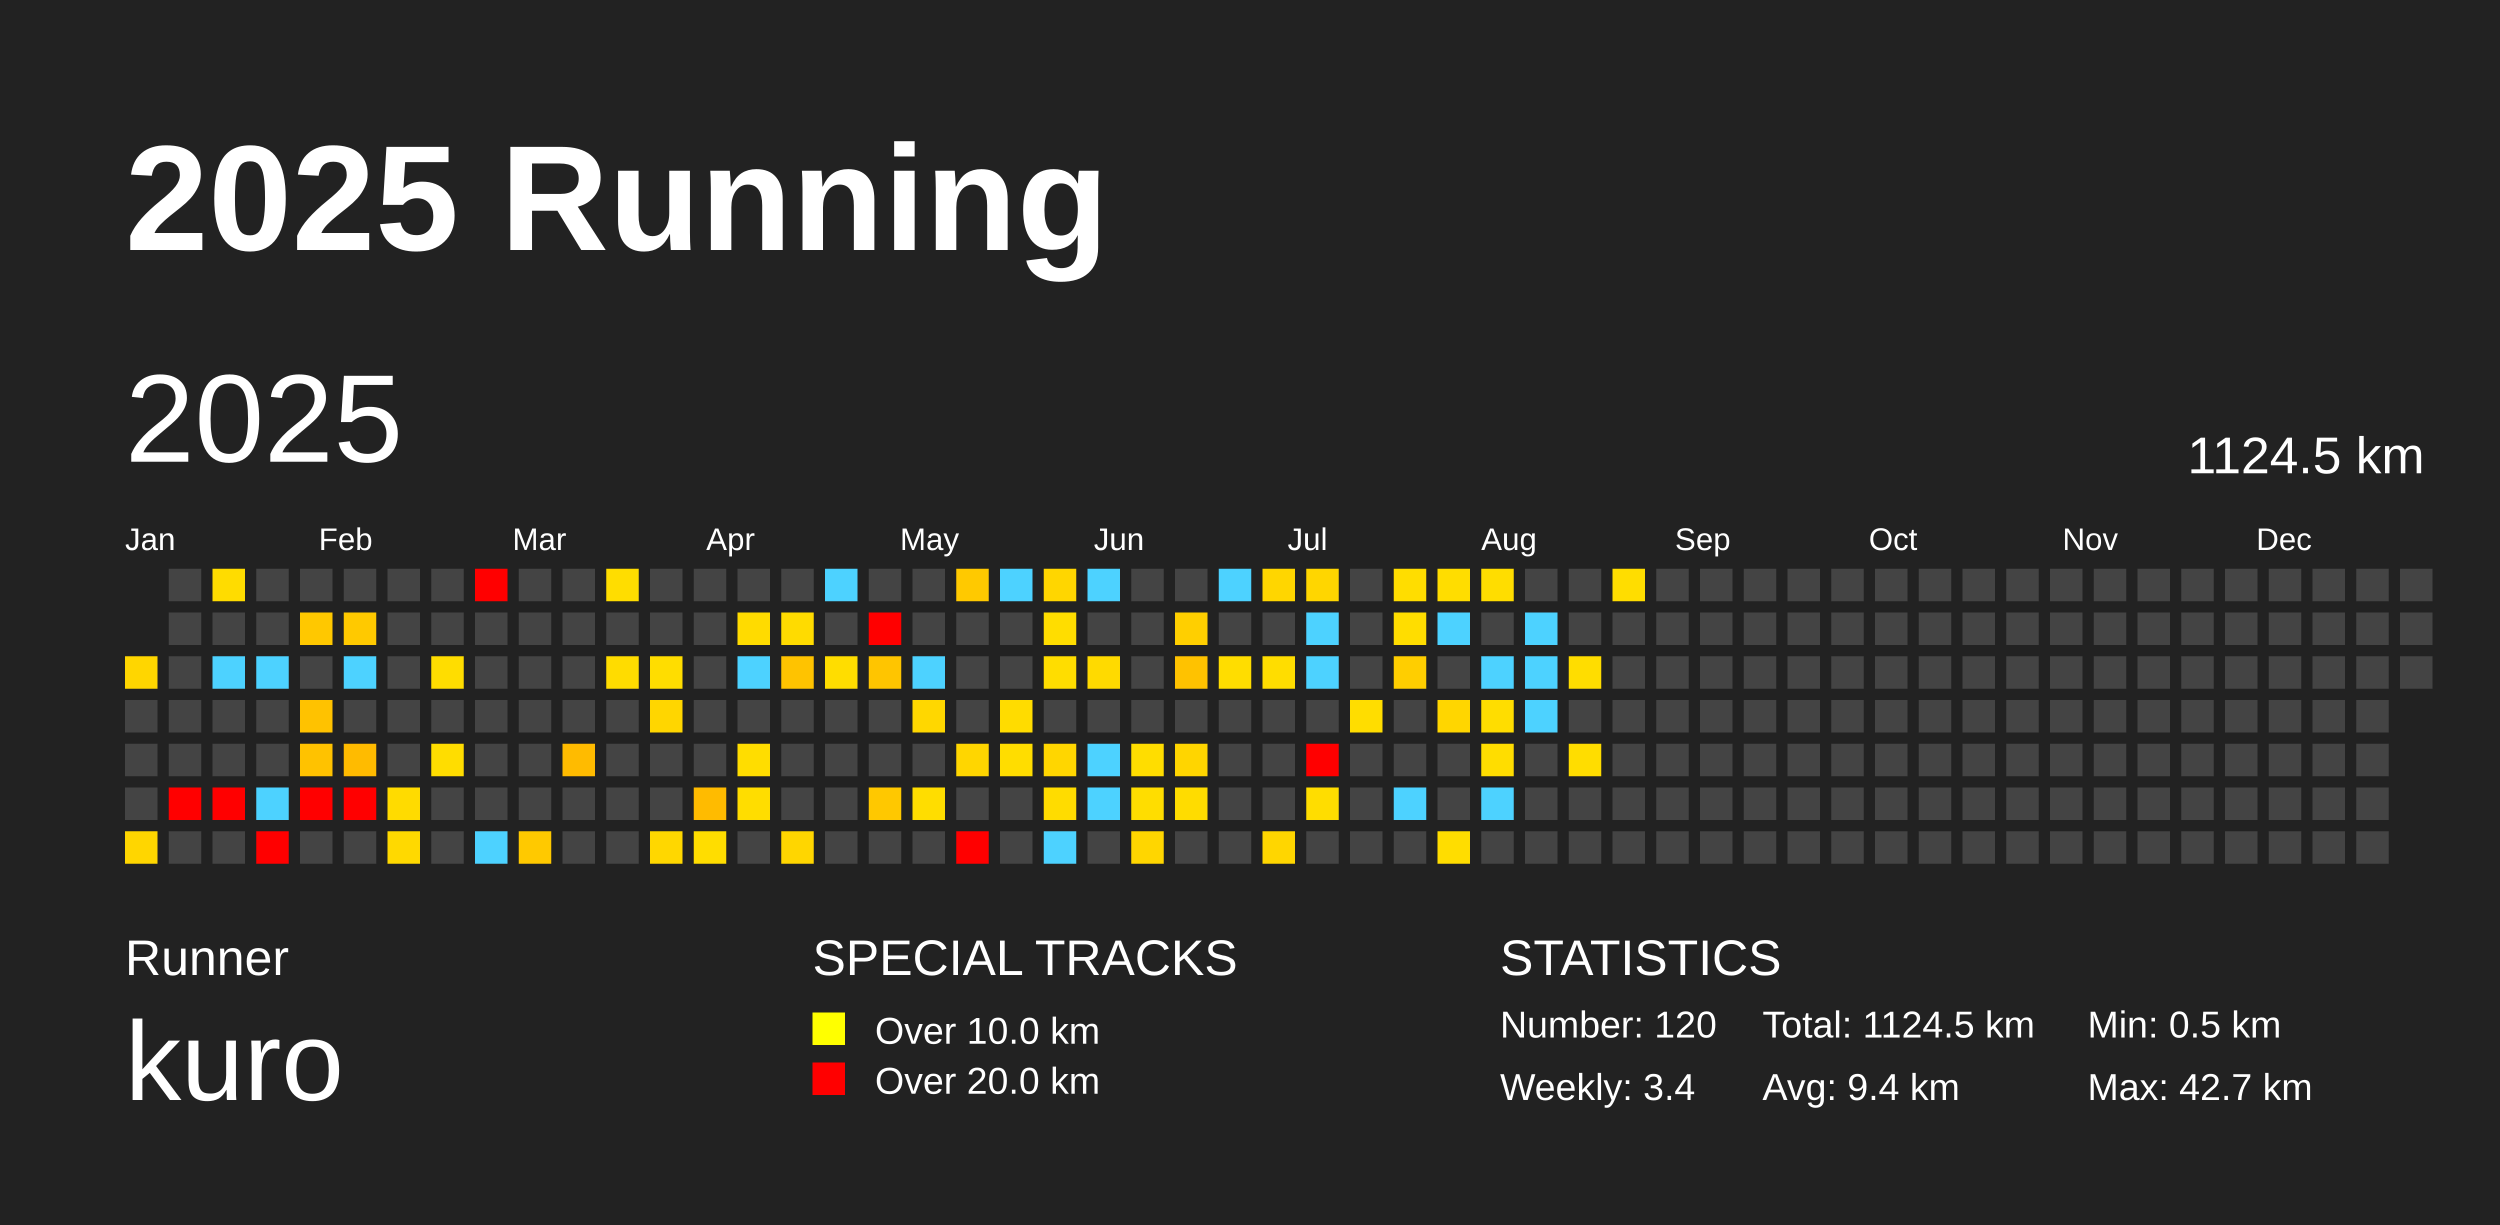
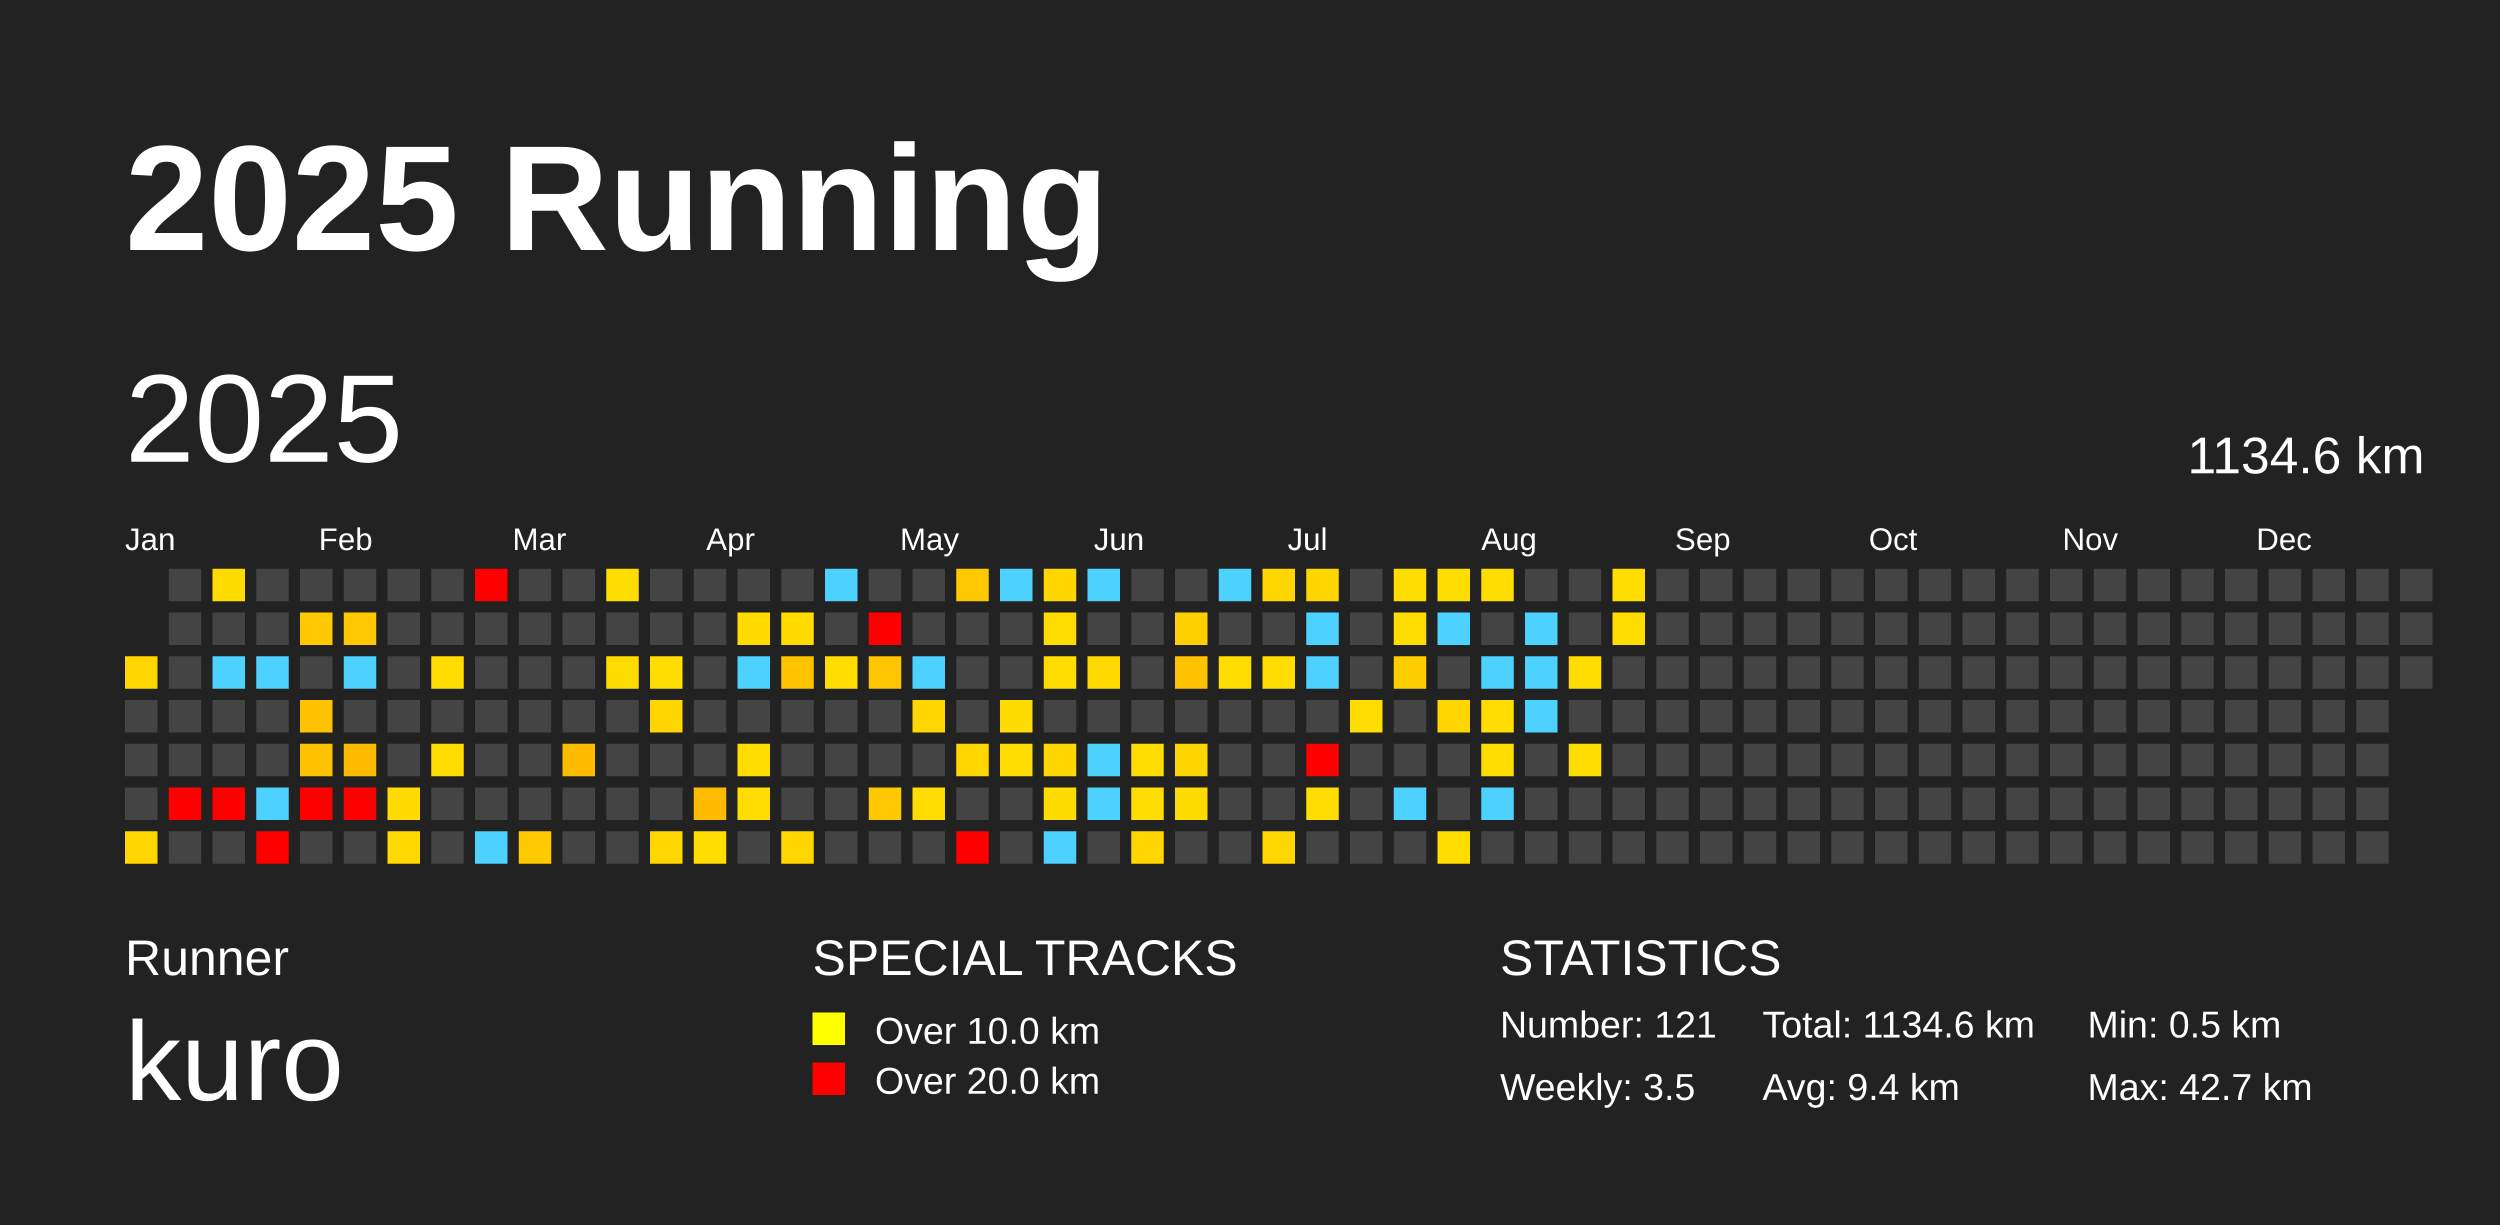
<svg xmlns="http://www.w3.org/2000/svg" baseProfile="full" height="98mm" version="1.1" viewBox="0,0,200,98" width="200mm">
  <defs />
  <rect fill="#222222" height="98" width="200" x="0" y="0" />
  <text fill="#FFFFFF" style="font-size:12px; font-family:Arial; font-weight:bold;" x="10" y="20">2025 Running</text>
  <text fill="#FFFFFF" style="font-size:4px; font-family:Arial" x="10" y="78">Runner</text>
  <text fill="#FFFFFF" style="font-size:9px; font-family:Arial" x="10" y="88">kuro</text>
  <text fill="#FFFFFF" style="font-size:4px; font-family:Arial" x="65" y="78">SPECIAL TRACKS</text>
  <rect fill="yellow" height="2.6" width="2.6" x="65" y="81" />
  <text fill="#FFFFFF" style="font-size:3px; font-family:Arial" x="70" y="83.5">Over 10.0 km</text>
  <rect fill="red" height="2.6" width="2.6" x="65" y="85" />
  <text fill="#FFFFFF" style="font-size:3px; font-family:Arial" x="70" y="87.5">Over 20.0 km</text>
  <text fill="#FFFFFF" style="font-size:4px; font-family:Arial" x="120" y="78">STATISTICS</text>
-   <text fill="#FFFFFF" style="font-size:3px; font-family:Arial" x="120" y="83">Number: 120</text>
-   <text fill="#FFFFFF" style="font-size:3px; font-family:Arial" x="120" y="88">Weekly: 3.4</text>
-   <text fill="#FFFFFF" style="font-size:3px; font-family:Arial" x="141" y="83">Total: 1124.5 km</text>
+   <text fill="#FFFFFF" style="font-size:3px; font-family:Arial" x="120" y="83">Number: 121</text>
+   <text fill="#FFFFFF" style="font-size:3px; font-family:Arial" x="120" y="88">Weekly: 3.5</text>
+   <text fill="#FFFFFF" style="font-size:3px; font-family:Arial" x="141" y="83">Total: 1134.6 km</text>
  <text fill="#FFFFFF" style="font-size:3px; font-family:Arial" x="141" y="88">Avg: 9.4 km</text>
  <text fill="#FFFFFF" style="font-size:3px; font-family:Arial" x="167" y="83">Min: 0.5 km</text>
  <text fill="#FFFFFF" style="font-size:3px; font-family:Arial" x="167" y="88">Max: 42.7 km</text>
  <text dominant-baseline="hanging" fill="#FFFFFF" style="font-size:10.0px; font-family:Arial;" x="10" y="30">2025</text>
-   <text dominant-baseline="hanging" fill="#FFFFFF" style="font-size:4.125px; font-family:Arial;" x="175" y="35">1124.5 km</text>
+   <text dominant-baseline="hanging" fill="#FFFFFF" style="font-size:4.125px; font-family:Arial;" x="175" y="35">1134.6 km</text>
  <text fill="#FFFFFF" style="font-size:2.5px; font-family:Arial" x="10.0" y="44">Jan</text>
  <text fill="#FFFFFF" style="font-size:2.5px; font-family:Arial" x="25.5" y="44">Feb</text>
  <text fill="#FFFFFF" style="font-size:2.5px; font-family:Arial" x="41.0" y="44">Mar</text>
  <text fill="#FFFFFF" style="font-size:2.5px; font-family:Arial" x="56.5" y="44">Apr</text>
  <text fill="#FFFFFF" style="font-size:2.5px; font-family:Arial" x="72.0" y="44">May</text>
  <text fill="#FFFFFF" style="font-size:2.5px; font-family:Arial" x="87.5" y="44">Jun</text>
  <text fill="#FFFFFF" style="font-size:2.5px; font-family:Arial" x="103.0" y="44">Jul</text>
  <text fill="#FFFFFF" style="font-size:2.5px; font-family:Arial" x="118.5" y="44">Aug</text>
  <text fill="#FFFFFF" style="font-size:2.5px; font-family:Arial" x="134.0" y="44">Sep</text>
  <text fill="#FFFFFF" style="font-size:2.5px; font-family:Arial" x="149.5" y="44">Oct</text>
  <text fill="#FFFFFF" style="font-size:2.5px; font-family:Arial" x="165.0" y="44">Nov</text>
  <text fill="#FFFFFF" style="font-size:2.5px; font-family:Arial" x="180.5" y="44">Dec</text>
  <rect fill="#ffd600" height="2.6" width="2.6" x="10.0" y="52.5" />
  <rect fill="#444444" height="2.6" width="2.6" x="10.0" y="56.0" />
  <rect fill="#444444" height="2.6" width="2.6" x="10.0" y="59.5" />
  <rect fill="#444444" height="2.6" width="2.6" x="10.0" y="63.0" />
  <rect fill="#ffd600" height="2.6" width="2.6" x="10.0" y="66.5" />
  <rect fill="#444444" height="2.6" width="2.6" x="13.5" y="45.5" />
  <rect fill="#444444" height="2.6" width="2.6" x="13.5" y="49.0" />
  <rect fill="#444444" height="2.6" width="2.6" x="13.5" y="52.5" />
  <rect fill="#444444" height="2.6" width="2.6" x="13.5" y="56.0" />
  <rect fill="#444444" height="2.6" width="2.6" x="13.5" y="59.5" />
  <rect fill="red" height="2.6" width="2.6" x="13.5" y="63.0" />
  <rect fill="#444444" height="2.6" width="2.6" x="13.5" y="66.5" />
  <rect fill="#ffdc00" height="2.6" width="2.6" x="17.0" y="45.5" />
  <rect fill="#444444" height="2.6" width="2.6" x="17.0" y="49.0" />
  <rect fill="#4dd2ff" height="2.6" width="2.6" x="17.0" y="52.5" />
  <rect fill="#444444" height="2.6" width="2.6" x="17.0" y="56.0" />
  <rect fill="#444444" height="2.6" width="2.6" x="17.0" y="59.5" />
  <rect fill="red" height="2.6" width="2.6" x="17.0" y="63.0" />
  <rect fill="#444444" height="2.6" width="2.6" x="17.0" y="66.5" />
  <rect fill="#444444" height="2.6" width="2.6" x="20.5" y="45.5" />
  <rect fill="#444444" height="2.6" width="2.6" x="20.5" y="49.0" />
  <rect fill="#4dd2ff" height="2.6" width="2.6" x="20.5" y="52.5" />
  <rect fill="#444444" height="2.6" width="2.6" x="20.5" y="56.0" />
  <rect fill="#444444" height="2.6" width="2.6" x="20.5" y="59.5" />
  <rect fill="#4dd2ff" height="2.6" width="2.6" x="20.5" y="63.0" />
  <rect fill="red" height="2.6" width="2.6" x="20.5" y="66.5" />
  <rect fill="#444444" height="2.6" width="2.6" x="24.0" y="45.5" />
  <rect fill="#ffc800" height="2.6" width="2.6" x="24.0" y="49.0" />
  <rect fill="#444444" height="2.6" width="2.6" x="24.0" y="52.5" />
  <rect fill="#ffc200" height="2.6" width="2.6" x="24.0" y="56.0" />
  <rect fill="#ffc200" height="2.6" width="2.6" x="24.0" y="59.5" />
  <rect fill="red" height="2.6" width="2.6" x="24.0" y="63.0" />
  <rect fill="#444444" height="2.6" width="2.6" x="24.0" y="66.5" />
  <rect fill="#444444" height="2.6" width="2.6" x="27.5" y="45.5" />
  <rect fill="#ffc900" height="2.6" width="2.6" x="27.5" y="49.0" />
  <rect fill="#4dd2ff" height="2.6" width="2.6" x="27.5" y="52.5" />
  <rect fill="#444444" height="2.6" width="2.6" x="27.5" y="56.0" />
  <rect fill="#ffbb00" height="2.6" width="2.6" x="27.5" y="59.5" />
  <rect fill="red" height="2.6" width="2.6" x="27.5" y="63.0" />
  <rect fill="#444444" height="2.6" width="2.6" x="27.5" y="66.5" />
  <rect fill="#444444" height="2.6" width="2.6" x="31.0" y="45.5" />
  <rect fill="#444444" height="2.6" width="2.6" x="31.0" y="49.0" />
  <rect fill="#444444" height="2.6" width="2.6" x="31.0" y="52.5" />
  <rect fill="#444444" height="2.6" width="2.6" x="31.0" y="56.0" />
  <rect fill="#444444" height="2.6" width="2.6" x="31.0" y="59.5" />
  <rect fill="#ffdb00" height="2.6" width="2.6" x="31.0" y="63.0" />
  <rect fill="#ffd900" height="2.6" width="2.6" x="31.0" y="66.5" />
  <rect fill="#444444" height="2.6" width="2.6" x="34.5" y="45.5" />
  <rect fill="#444444" height="2.6" width="2.6" x="34.5" y="49.0" />
  <rect fill="#ffdd00" height="2.6" width="2.6" x="34.5" y="52.5" />
  <rect fill="#444444" height="2.6" width="2.6" x="34.5" y="56.0" />
  <rect fill="#ffdd00" height="2.6" width="2.6" x="34.5" y="59.5" />
  <rect fill="#444444" height="2.6" width="2.6" x="34.5" y="63.0" />
  <rect fill="#444444" height="2.6" width="2.6" x="34.5" y="66.5" />
  <rect fill="red" height="2.6" width="2.6" x="38.0" y="45.5" />
  <rect fill="#444444" height="2.6" width="2.6" x="38.0" y="49.0" />
  <rect fill="#444444" height="2.6" width="2.6" x="38.0" y="52.5" />
  <rect fill="#444444" height="2.6" width="2.6" x="38.0" y="56.0" />
  <rect fill="#444444" height="2.6" width="2.6" x="38.0" y="59.5" />
  <rect fill="#444444" height="2.6" width="2.6" x="38.0" y="63.0" />
  <rect fill="#4dd2ff" height="2.6" width="2.6" x="38.0" y="66.5" />
  <rect fill="#444444" height="2.6" width="2.6" x="41.5" y="45.5" />
  <rect fill="#444444" height="2.6" width="2.6" x="41.5" y="49.0" />
  <rect fill="#444444" height="2.6" width="2.6" x="41.5" y="52.5" />
  <rect fill="#444444" height="2.6" width="2.6" x="41.5" y="56.0" />
  <rect fill="#444444" height="2.6" width="2.6" x="41.5" y="59.5" />
  <rect fill="#444444" height="2.6" width="2.6" x="41.5" y="63.0" />
  <rect fill="#ffc900" height="2.6" width="2.6" x="41.5" y="66.5" />
  <rect fill="#444444" height="2.6" width="2.6" x="45.0" y="45.5" />
  <rect fill="#444444" height="2.6" width="2.6" x="45.0" y="49.0" />
  <rect fill="#444444" height="2.6" width="2.6" x="45.0" y="52.5" />
  <rect fill="#444444" height="2.6" width="2.6" x="45.0" y="56.0" />
  <rect fill="#ffbb00" height="2.6" width="2.6" x="45.0" y="59.5" />
  <rect fill="#444444" height="2.6" width="2.6" x="45.0" y="63.0" />
  <rect fill="#444444" height="2.6" width="2.6" x="45.0" y="66.5" />
  <rect fill="#ffdd00" height="2.6" width="2.6" x="48.5" y="45.5" />
  <rect fill="#444444" height="2.6" width="2.6" x="48.5" y="49.0" />
  <rect fill="#ffdc00" height="2.6" width="2.6" x="48.5" y="52.5" />
  <rect fill="#444444" height="2.6" width="2.6" x="48.5" y="56.0" />
  <rect fill="#444444" height="2.6" width="2.6" x="48.5" y="59.5" />
  <rect fill="#444444" height="2.6" width="2.6" x="48.5" y="63.0" />
  <rect fill="#444444" height="2.6" width="2.6" x="48.5" y="66.5" />
  <rect fill="#444444" height="2.6" width="2.6" x="52.0" y="45.5" />
  <rect fill="#444444" height="2.6" width="2.6" x="52.0" y="49.0" />
  <rect fill="#ffdd00" height="2.6" width="2.6" x="52.0" y="52.5" />
  <rect fill="#ffd600" height="2.6" width="2.6" x="52.0" y="56.0" />
  <rect fill="#444444" height="2.6" width="2.6" x="52.0" y="59.5" />
  <rect fill="#444444" height="2.6" width="2.6" x="52.0" y="63.0" />
  <rect fill="#ffd700" height="2.6" width="2.6" x="52.0" y="66.5" />
  <rect fill="#444444" height="2.6" width="2.6" x="55.5" y="45.5" />
  <rect fill="#444444" height="2.6" width="2.6" x="55.5" y="49.0" />
  <rect fill="#444444" height="2.6" width="2.6" x="55.5" y="52.5" />
  <rect fill="#444444" height="2.6" width="2.6" x="55.5" y="56.0" />
  <rect fill="#444444" height="2.6" width="2.6" x="55.5" y="59.5" />
  <rect fill="#ffbb00" height="2.6" width="2.6" x="55.5" y="63.0" />
  <rect fill="#ffdd00" height="2.6" width="2.6" x="55.5" y="66.5" />
  <rect fill="#444444" height="2.6" width="2.6" x="59.0" y="45.5" />
  <rect fill="#ffdb00" height="2.6" width="2.6" x="59.0" y="49.0" />
  <rect fill="#4dd2ff" height="2.6" width="2.6" x="59.0" y="52.5" />
  <rect fill="#444444" height="2.6" width="2.6" x="59.0" y="56.0" />
  <rect fill="#ffdd00" height="2.6" width="2.6" x="59.0" y="59.5" />
  <rect fill="#ffdd00" height="2.6" width="2.6" x="59.0" y="63.0" />
  <rect fill="#444444" height="2.6" width="2.6" x="59.0" y="66.5" />
  <rect fill="#444444" height="2.6" width="2.6" x="62.5" y="45.5" />
  <rect fill="#ffdb00" height="2.6" width="2.6" x="62.5" y="49.0" />
  <rect fill="#ffc300" height="2.6" width="2.6" x="62.5" y="52.5" />
  <rect fill="#444444" height="2.6" width="2.6" x="62.5" y="56.0" />
  <rect fill="#444444" height="2.6" width="2.6" x="62.5" y="59.5" />
  <rect fill="#444444" height="2.6" width="2.6" x="62.5" y="63.0" />
  <rect fill="#ffd600" height="2.6" width="2.6" x="62.5" y="66.5" />
  <rect fill="#4dd2ff" height="2.6" width="2.6" x="66.0" y="45.5" />
  <rect fill="#444444" height="2.6" width="2.6" x="66.0" y="49.0" />
  <rect fill="#ffdd00" height="2.6" width="2.6" x="66.0" y="52.5" />
  <rect fill="#444444" height="2.6" width="2.6" x="66.0" y="56.0" />
  <rect fill="#444444" height="2.6" width="2.6" x="66.0" y="59.5" />
  <rect fill="#444444" height="2.6" width="2.6" x="66.0" y="63.0" />
  <rect fill="#444444" height="2.6" width="2.6" x="66.0" y="66.5" />
  <rect fill="#444444" height="2.6" width="2.6" x="69.5" y="45.5" />
  <rect fill="red" height="2.6" width="2.6" x="69.5" y="49.0" />
  <rect fill="#ffc500" height="2.6" width="2.6" x="69.5" y="52.5" />
  <rect fill="#444444" height="2.6" width="2.6" x="69.5" y="56.0" />
  <rect fill="#444444" height="2.6" width="2.6" x="69.5" y="59.5" />
  <rect fill="#ffc800" height="2.6" width="2.6" x="69.5" y="63.0" />
  <rect fill="#444444" height="2.6" width="2.6" x="69.5" y="66.5" />
  <rect fill="#444444" height="2.6" width="2.6" x="73.0" y="45.5" />
  <rect fill="#444444" height="2.6" width="2.6" x="73.0" y="49.0" />
  <rect fill="#4dd2ff" height="2.6" width="2.6" x="73.0" y="52.5" />
  <rect fill="#ffd700" height="2.6" width="2.6" x="73.0" y="56.0" />
  <rect fill="#444444" height="2.6" width="2.6" x="73.0" y="59.5" />
  <rect fill="#ffdd00" height="2.6" width="2.6" x="73.0" y="63.0" />
  <rect fill="#444444" height="2.6" width="2.6" x="73.0" y="66.5" />
  <rect fill="#ffc900" height="2.6" width="2.6" x="76.5" y="45.5" />
  <rect fill="#444444" height="2.6" width="2.6" x="76.5" y="49.0" />
  <rect fill="#444444" height="2.6" width="2.6" x="76.5" y="52.5" />
  <rect fill="#444444" height="2.6" width="2.6" x="76.5" y="56.0" />
  <rect fill="#ffd600" height="2.6" width="2.6" x="76.5" y="59.5" />
  <rect fill="#444444" height="2.6" width="2.6" x="76.5" y="63.0" />
  <rect fill="red" height="2.6" width="2.6" x="76.5" y="66.5" />
  <rect fill="#4dd2ff" height="2.6" width="2.6" x="80.0" y="45.5" />
  <rect fill="#444444" height="2.6" width="2.6" x="80.0" y="49.0" />
  <rect fill="#444444" height="2.6" width="2.6" x="80.0" y="52.5" />
  <rect fill="#ffdc00" height="2.6" width="2.6" x="80.0" y="56.0" />
  <rect fill="#ffdd00" height="2.6" width="2.6" x="80.0" y="59.5" />
  <rect fill="#444444" height="2.6" width="2.6" x="80.0" y="63.0" />
  <rect fill="#444444" height="2.6" width="2.6" x="80.0" y="66.5" />
  <rect fill="#ffd600" height="2.6" width="2.6" x="83.5" y="45.5" />
  <rect fill="#ffdd00" height="2.6" width="2.6" x="83.5" y="49.0" />
  <rect fill="#ffdd00" height="2.6" width="2.6" x="83.5" y="52.5" />
  <rect fill="#444444" height="2.6" width="2.6" x="83.5" y="56.0" />
  <rect fill="#ffd600" height="2.6" width="2.6" x="83.5" y="59.5" />
  <rect fill="#ffdc00" height="2.6" width="2.6" x="83.5" y="63.0" />
  <rect fill="#4dd2ff" height="2.6" width="2.6" x="83.5" y="66.5" />
  <rect fill="#4dd2ff" height="2.6" width="2.6" x="87.0" y="45.5" />
  <rect fill="#444444" height="2.6" width="2.6" x="87.0" y="49.0" />
  <rect fill="#ffda00" height="2.6" width="2.6" x="87.0" y="52.5" />
  <rect fill="#444444" height="2.6" width="2.6" x="87.0" y="56.0" />
  <rect fill="#4dd2ff" height="2.6" width="2.6" x="87.0" y="59.5" />
  <rect fill="#4dd2ff" height="2.6" width="2.6" x="87.0" y="63.0" />
  <rect fill="#444444" height="2.6" width="2.6" x="87.0" y="66.5" />
  <rect fill="#444444" height="2.6" width="2.6" x="90.5" y="45.5" />
  <rect fill="#444444" height="2.6" width="2.6" x="90.5" y="49.0" />
  <rect fill="#444444" height="2.6" width="2.6" x="90.5" y="52.5" />
  <rect fill="#444444" height="2.6" width="2.6" x="90.5" y="56.0" />
  <rect fill="#ffdd00" height="2.6" width="2.6" x="90.5" y="59.5" />
  <rect fill="#ffdd00" height="2.6" width="2.6" x="90.5" y="63.0" />
  <rect fill="#ffd600" height="2.6" width="2.6" x="90.5" y="66.5" />
  <rect fill="#444444" height="2.6" width="2.6" x="94.0" y="45.5" />
  <rect fill="#ffcf00" height="2.6" width="2.6" x="94.0" y="49.0" />
  <rect fill="#ffc200" height="2.6" width="2.6" x="94.0" y="52.5" />
  <rect fill="#444444" height="2.6" width="2.6" x="94.0" y="56.0" />
  <rect fill="#ffd500" height="2.6" width="2.6" x="94.0" y="59.5" />
  <rect fill="#ffdc00" height="2.6" width="2.6" x="94.0" y="63.0" />
  <rect fill="#444444" height="2.6" width="2.6" x="94.0" y="66.5" />
  <rect fill="#4dd2ff" height="2.6" width="2.6" x="97.5" y="45.5" />
  <rect fill="#444444" height="2.6" width="2.6" x="97.5" y="49.0" />
  <rect fill="#ffdd00" height="2.6" width="2.6" x="97.5" y="52.5" />
  <rect fill="#444444" height="2.6" width="2.6" x="97.5" y="56.0" />
  <rect fill="#444444" height="2.6" width="2.6" x="97.5" y="59.5" />
  <rect fill="#444444" height="2.6" width="2.6" x="97.5" y="63.0" />
  <rect fill="#444444" height="2.6" width="2.6" x="97.5" y="66.5" />
  <rect fill="#ffd600" height="2.6" width="2.6" x="101.0" y="45.5" />
  <rect fill="#444444" height="2.6" width="2.6" x="101.0" y="49.0" />
  <rect fill="#ffdd00" height="2.6" width="2.6" x="101.0" y="52.5" />
  <rect fill="#444444" height="2.6" width="2.6" x="101.0" y="56.0" />
  <rect fill="#444444" height="2.6" width="2.6" x="101.0" y="59.5" />
  <rect fill="#444444" height="2.6" width="2.6" x="101.0" y="63.0" />
  <rect fill="#ffd600" height="2.6" width="2.6" x="101.0" y="66.5" />
  <rect fill="#ffd600" height="2.6" width="2.6" x="104.5" y="45.5" />
  <rect fill="#4dd2ff" height="2.6" width="2.6" x="104.5" y="49.0" />
  <rect fill="#4dd2ff" height="2.6" width="2.6" x="104.5" y="52.5" />
  <rect fill="#444444" height="2.6" width="2.6" x="104.5" y="56.0" />
  <rect fill="red" height="2.6" width="2.6" x="104.5" y="59.5" />
  <rect fill="#ffdd00" height="2.6" width="2.6" x="104.5" y="63.0" />
  <rect fill="#444444" height="2.6" width="2.6" x="104.5" y="66.5" />
  <rect fill="#444444" height="2.6" width="2.6" x="108.0" y="45.5" />
  <rect fill="#444444" height="2.6" width="2.6" x="108.0" y="49.0" />
  <rect fill="#444444" height="2.6" width="2.6" x="108.0" y="52.5" />
  <rect fill="#ffdd00" height="2.6" width="2.6" x="108.0" y="56.0" />
  <rect fill="#444444" height="2.6" width="2.6" x="108.0" y="59.5" />
  <rect fill="#444444" height="2.6" width="2.6" x="108.0" y="63.0" />
  <rect fill="#444444" height="2.6" width="2.6" x="108.0" y="66.5" />
  <rect fill="#ffdd00" height="2.6" width="2.6" x="111.5" y="45.5" />
  <rect fill="#ffdd00" height="2.6" width="2.6" x="111.5" y="49.0" />
  <rect fill="#ffce00" height="2.6" width="2.6" x="111.5" y="52.5" />
  <rect fill="#444444" height="2.6" width="2.6" x="111.5" y="56.0" />
  <rect fill="#444444" height="2.6" width="2.6" x="111.5" y="59.5" />
  <rect fill="#4dd2ff" height="2.6" width="2.6" x="111.5" y="63.0" />
  <rect fill="#444444" height="2.6" width="2.6" x="111.5" y="66.5" />
  <rect fill="#ffdd00" height="2.6" width="2.6" x="115.0" y="45.5" />
  <rect fill="#4dd2ff" height="2.6" width="2.6" x="115.0" y="49.0" />
  <rect fill="#444444" height="2.6" width="2.6" x="115.0" y="52.5" />
  <rect fill="#ffd600" height="2.6" width="2.6" x="115.0" y="56.0" />
  <rect fill="#444444" height="2.6" width="2.6" x="115.0" y="59.5" />
  <rect fill="#444444" height="2.6" width="2.6" x="115.0" y="63.0" />
  <rect fill="#ffdd00" height="2.6" width="2.6" x="115.0" y="66.5" />
  <rect fill="#ffdd00" height="2.6" width="2.6" x="118.5" y="45.5" />
  <rect fill="#444444" height="2.6" width="2.6" x="118.5" y="49.0" />
  <rect fill="#4dd2ff" height="2.6" width="2.6" x="118.5" y="52.5" />
  <rect fill="#ffdd00" height="2.6" width="2.6" x="118.5" y="56.0" />
  <rect fill="#ffdd00" height="2.6" width="2.6" x="118.5" y="59.5" />
  <rect fill="#4dd2ff" height="2.6" width="2.6" x="118.5" y="63.0" />
  <rect fill="#444444" height="2.6" width="2.6" x="118.5" y="66.5" />
  <rect fill="#444444" height="2.6" width="2.6" x="122.0" y="45.5" />
  <rect fill="#4dd2ff" height="2.6" width="2.6" x="122.0" y="49.0" />
  <rect fill="#4dd2ff" height="2.6" width="2.6" x="122.0" y="52.5" />
  <rect fill="#4dd2ff" height="2.6" width="2.6" x="122.0" y="56.0" />
  <rect fill="#444444" height="2.6" width="2.6" x="122.0" y="59.5" />
  <rect fill="#444444" height="2.6" width="2.6" x="122.0" y="63.0" />
  <rect fill="#444444" height="2.6" width="2.6" x="122.0" y="66.5" />
  <rect fill="#444444" height="2.6" width="2.6" x="125.5" y="45.5" />
  <rect fill="#444444" height="2.6" width="2.6" x="125.5" y="49.0" />
  <rect fill="#ffdd00" height="2.6" width="2.6" x="125.5" y="52.5" />
  <rect fill="#444444" height="2.6" width="2.6" x="125.5" y="56.0" />
  <rect fill="#ffdd00" height="2.6" width="2.6" x="125.5" y="59.5" />
  <rect fill="#444444" height="2.6" width="2.6" x="125.5" y="63.0" />
  <rect fill="#444444" height="2.6" width="2.6" x="125.5" y="66.5" />
  <rect fill="#ffdd00" height="2.6" width="2.6" x="129.0" y="45.5" />
-   <rect fill="#444444" height="2.6" width="2.6" x="129.0" y="49.0" />
+   <rect fill="#ffdd00" height="2.6" width="2.6" x="129.0" y="49.0" />
  <rect fill="#444444" height="2.6" width="2.6" x="129.0" y="52.5" />
  <rect fill="#444444" height="2.6" width="2.6" x="129.0" y="56.0" />
  <rect fill="#444444" height="2.6" width="2.6" x="129.0" y="59.5" />
  <rect fill="#444444" height="2.6" width="2.6" x="129.0" y="63.0" />
  <rect fill="#444444" height="2.6" width="2.6" x="129.0" y="66.5" />
  <rect fill="#444444" height="2.6" width="2.6" x="132.5" y="45.5" />
  <rect fill="#444444" height="2.6" width="2.6" x="132.5" y="49.0" />
  <rect fill="#444444" height="2.6" width="2.6" x="132.5" y="52.5" />
  <rect fill="#444444" height="2.6" width="2.6" x="132.5" y="56.0" />
  <rect fill="#444444" height="2.6" width="2.6" x="132.5" y="59.5" />
  <rect fill="#444444" height="2.6" width="2.6" x="132.5" y="63.0" />
  <rect fill="#444444" height="2.6" width="2.6" x="132.5" y="66.5" />
  <rect fill="#444444" height="2.6" width="2.6" x="136.0" y="45.5" />
  <rect fill="#444444" height="2.6" width="2.6" x="136.0" y="49.0" />
  <rect fill="#444444" height="2.6" width="2.6" x="136.0" y="52.5" />
  <rect fill="#444444" height="2.6" width="2.6" x="136.0" y="56.0" />
  <rect fill="#444444" height="2.6" width="2.6" x="136.0" y="59.5" />
  <rect fill="#444444" height="2.6" width="2.6" x="136.0" y="63.0" />
  <rect fill="#444444" height="2.6" width="2.6" x="136.0" y="66.5" />
  <rect fill="#444444" height="2.6" width="2.6" x="139.5" y="45.5" />
  <rect fill="#444444" height="2.6" width="2.6" x="139.5" y="49.0" />
  <rect fill="#444444" height="2.6" width="2.6" x="139.5" y="52.5" />
  <rect fill="#444444" height="2.6" width="2.6" x="139.5" y="56.0" />
  <rect fill="#444444" height="2.6" width="2.6" x="139.5" y="59.5" />
  <rect fill="#444444" height="2.6" width="2.6" x="139.5" y="63.0" />
  <rect fill="#444444" height="2.6" width="2.6" x="139.5" y="66.5" />
  <rect fill="#444444" height="2.6" width="2.6" x="143.0" y="45.5" />
  <rect fill="#444444" height="2.6" width="2.6" x="143.0" y="49.0" />
  <rect fill="#444444" height="2.6" width="2.6" x="143.0" y="52.5" />
  <rect fill="#444444" height="2.6" width="2.6" x="143.0" y="56.0" />
  <rect fill="#444444" height="2.6" width="2.6" x="143.0" y="59.5" />
  <rect fill="#444444" height="2.6" width="2.6" x="143.0" y="63.0" />
  <rect fill="#444444" height="2.6" width="2.6" x="143.0" y="66.5" />
  <rect fill="#444444" height="2.6" width="2.6" x="146.5" y="45.5" />
  <rect fill="#444444" height="2.6" width="2.6" x="146.5" y="49.0" />
  <rect fill="#444444" height="2.6" width="2.6" x="146.5" y="52.5" />
  <rect fill="#444444" height="2.6" width="2.6" x="146.5" y="56.0" />
  <rect fill="#444444" height="2.6" width="2.6" x="146.5" y="59.5" />
  <rect fill="#444444" height="2.6" width="2.6" x="146.5" y="63.0" />
  <rect fill="#444444" height="2.6" width="2.6" x="146.5" y="66.5" />
  <rect fill="#444444" height="2.6" width="2.6" x="150.0" y="45.5" />
  <rect fill="#444444" height="2.6" width="2.6" x="150.0" y="49.0" />
  <rect fill="#444444" height="2.6" width="2.6" x="150.0" y="52.5" />
  <rect fill="#444444" height="2.6" width="2.6" x="150.0" y="56.0" />
  <rect fill="#444444" height="2.6" width="2.6" x="150.0" y="59.5" />
  <rect fill="#444444" height="2.6" width="2.6" x="150.0" y="63.0" />
  <rect fill="#444444" height="2.6" width="2.6" x="150.0" y="66.5" />
  <rect fill="#444444" height="2.6" width="2.6" x="153.5" y="45.5" />
  <rect fill="#444444" height="2.6" width="2.6" x="153.5" y="49.0" />
  <rect fill="#444444" height="2.6" width="2.6" x="153.5" y="52.5" />
  <rect fill="#444444" height="2.6" width="2.6" x="153.5" y="56.0" />
  <rect fill="#444444" height="2.6" width="2.6" x="153.5" y="59.5" />
  <rect fill="#444444" height="2.6" width="2.6" x="153.5" y="63.0" />
  <rect fill="#444444" height="2.6" width="2.6" x="153.5" y="66.5" />
  <rect fill="#444444" height="2.6" width="2.6" x="157.0" y="45.5" />
  <rect fill="#444444" height="2.6" width="2.6" x="157.0" y="49.0" />
  <rect fill="#444444" height="2.6" width="2.6" x="157.0" y="52.5" />
  <rect fill="#444444" height="2.6" width="2.6" x="157.0" y="56.0" />
  <rect fill="#444444" height="2.6" width="2.6" x="157.0" y="59.5" />
  <rect fill="#444444" height="2.6" width="2.6" x="157.0" y="63.0" />
  <rect fill="#444444" height="2.6" width="2.6" x="157.0" y="66.5" />
  <rect fill="#444444" height="2.6" width="2.6" x="160.5" y="45.5" />
  <rect fill="#444444" height="2.6" width="2.6" x="160.5" y="49.0" />
  <rect fill="#444444" height="2.6" width="2.6" x="160.5" y="52.5" />
  <rect fill="#444444" height="2.6" width="2.6" x="160.5" y="56.0" />
  <rect fill="#444444" height="2.6" width="2.6" x="160.5" y="59.5" />
  <rect fill="#444444" height="2.6" width="2.6" x="160.5" y="63.0" />
  <rect fill="#444444" height="2.6" width="2.6" x="160.5" y="66.5" />
  <rect fill="#444444" height="2.6" width="2.6" x="164.0" y="45.5" />
  <rect fill="#444444" height="2.6" width="2.6" x="164.0" y="49.0" />
  <rect fill="#444444" height="2.6" width="2.6" x="164.0" y="52.5" />
  <rect fill="#444444" height="2.6" width="2.6" x="164.0" y="56.0" />
  <rect fill="#444444" height="2.6" width="2.6" x="164.0" y="59.5" />
  <rect fill="#444444" height="2.6" width="2.6" x="164.0" y="63.0" />
  <rect fill="#444444" height="2.6" width="2.6" x="164.0" y="66.5" />
  <rect fill="#444444" height="2.6" width="2.6" x="167.5" y="45.5" />
  <rect fill="#444444" height="2.6" width="2.6" x="167.5" y="49.0" />
  <rect fill="#444444" height="2.6" width="2.6" x="167.5" y="52.5" />
  <rect fill="#444444" height="2.6" width="2.6" x="167.5" y="56.0" />
  <rect fill="#444444" height="2.6" width="2.6" x="167.5" y="59.5" />
  <rect fill="#444444" height="2.6" width="2.6" x="167.5" y="63.0" />
  <rect fill="#444444" height="2.6" width="2.6" x="167.5" y="66.5" />
  <rect fill="#444444" height="2.6" width="2.6" x="171.0" y="45.5" />
  <rect fill="#444444" height="2.6" width="2.6" x="171.0" y="49.0" />
  <rect fill="#444444" height="2.6" width="2.6" x="171.0" y="52.5" />
  <rect fill="#444444" height="2.6" width="2.6" x="171.0" y="56.0" />
  <rect fill="#444444" height="2.6" width="2.6" x="171.0" y="59.5" />
  <rect fill="#444444" height="2.6" width="2.6" x="171.0" y="63.0" />
  <rect fill="#444444" height="2.6" width="2.6" x="171.0" y="66.5" />
  <rect fill="#444444" height="2.6" width="2.6" x="174.5" y="45.5" />
  <rect fill="#444444" height="2.6" width="2.6" x="174.5" y="49.0" />
  <rect fill="#444444" height="2.6" width="2.6" x="174.5" y="52.5" />
  <rect fill="#444444" height="2.6" width="2.6" x="174.5" y="56.0" />
  <rect fill="#444444" height="2.6" width="2.6" x="174.5" y="59.5" />
  <rect fill="#444444" height="2.6" width="2.6" x="174.5" y="63.0" />
  <rect fill="#444444" height="2.6" width="2.6" x="174.5" y="66.5" />
  <rect fill="#444444" height="2.6" width="2.6" x="178.0" y="45.5" />
  <rect fill="#444444" height="2.6" width="2.6" x="178.0" y="49.0" />
  <rect fill="#444444" height="2.6" width="2.6" x="178.0" y="52.5" />
  <rect fill="#444444" height="2.6" width="2.6" x="178.0" y="56.0" />
  <rect fill="#444444" height="2.6" width="2.6" x="178.0" y="59.5" />
  <rect fill="#444444" height="2.6" width="2.6" x="178.0" y="63.0" />
  <rect fill="#444444" height="2.6" width="2.6" x="178.0" y="66.5" />
  <rect fill="#444444" height="2.6" width="2.6" x="181.5" y="45.5" />
  <rect fill="#444444" height="2.6" width="2.6" x="181.5" y="49.0" />
  <rect fill="#444444" height="2.6" width="2.6" x="181.5" y="52.5" />
  <rect fill="#444444" height="2.6" width="2.6" x="181.5" y="56.0" />
  <rect fill="#444444" height="2.6" width="2.6" x="181.5" y="59.5" />
  <rect fill="#444444" height="2.6" width="2.6" x="181.5" y="63.0" />
  <rect fill="#444444" height="2.6" width="2.6" x="181.5" y="66.5" />
  <rect fill="#444444" height="2.6" width="2.6" x="185.0" y="45.5" />
  <rect fill="#444444" height="2.6" width="2.6" x="185.0" y="49.0" />
  <rect fill="#444444" height="2.6" width="2.6" x="185.0" y="52.5" />
  <rect fill="#444444" height="2.6" width="2.6" x="185.0" y="56.0" />
  <rect fill="#444444" height="2.6" width="2.6" x="185.0" y="59.5" />
  <rect fill="#444444" height="2.6" width="2.6" x="185.0" y="63.0" />
  <rect fill="#444444" height="2.6" width="2.6" x="185.0" y="66.5" />
  <rect fill="#444444" height="2.6" width="2.6" x="188.5" y="45.5" />
  <rect fill="#444444" height="2.6" width="2.6" x="188.5" y="49.0" />
  <rect fill="#444444" height="2.6" width="2.6" x="188.5" y="52.5" />
  <rect fill="#444444" height="2.6" width="2.6" x="188.5" y="56.0" />
  <rect fill="#444444" height="2.6" width="2.6" x="188.5" y="59.5" />
  <rect fill="#444444" height="2.6" width="2.6" x="188.5" y="63.0" />
  <rect fill="#444444" height="2.6" width="2.6" x="188.5" y="66.5" />
  <rect fill="#444444" height="2.6" width="2.6" x="192.0" y="45.5" />
  <rect fill="#444444" height="2.6" width="2.6" x="192.0" y="49.0" />
  <rect fill="#444444" height="2.6" width="2.6" x="192.0" y="52.5" />
</svg>
